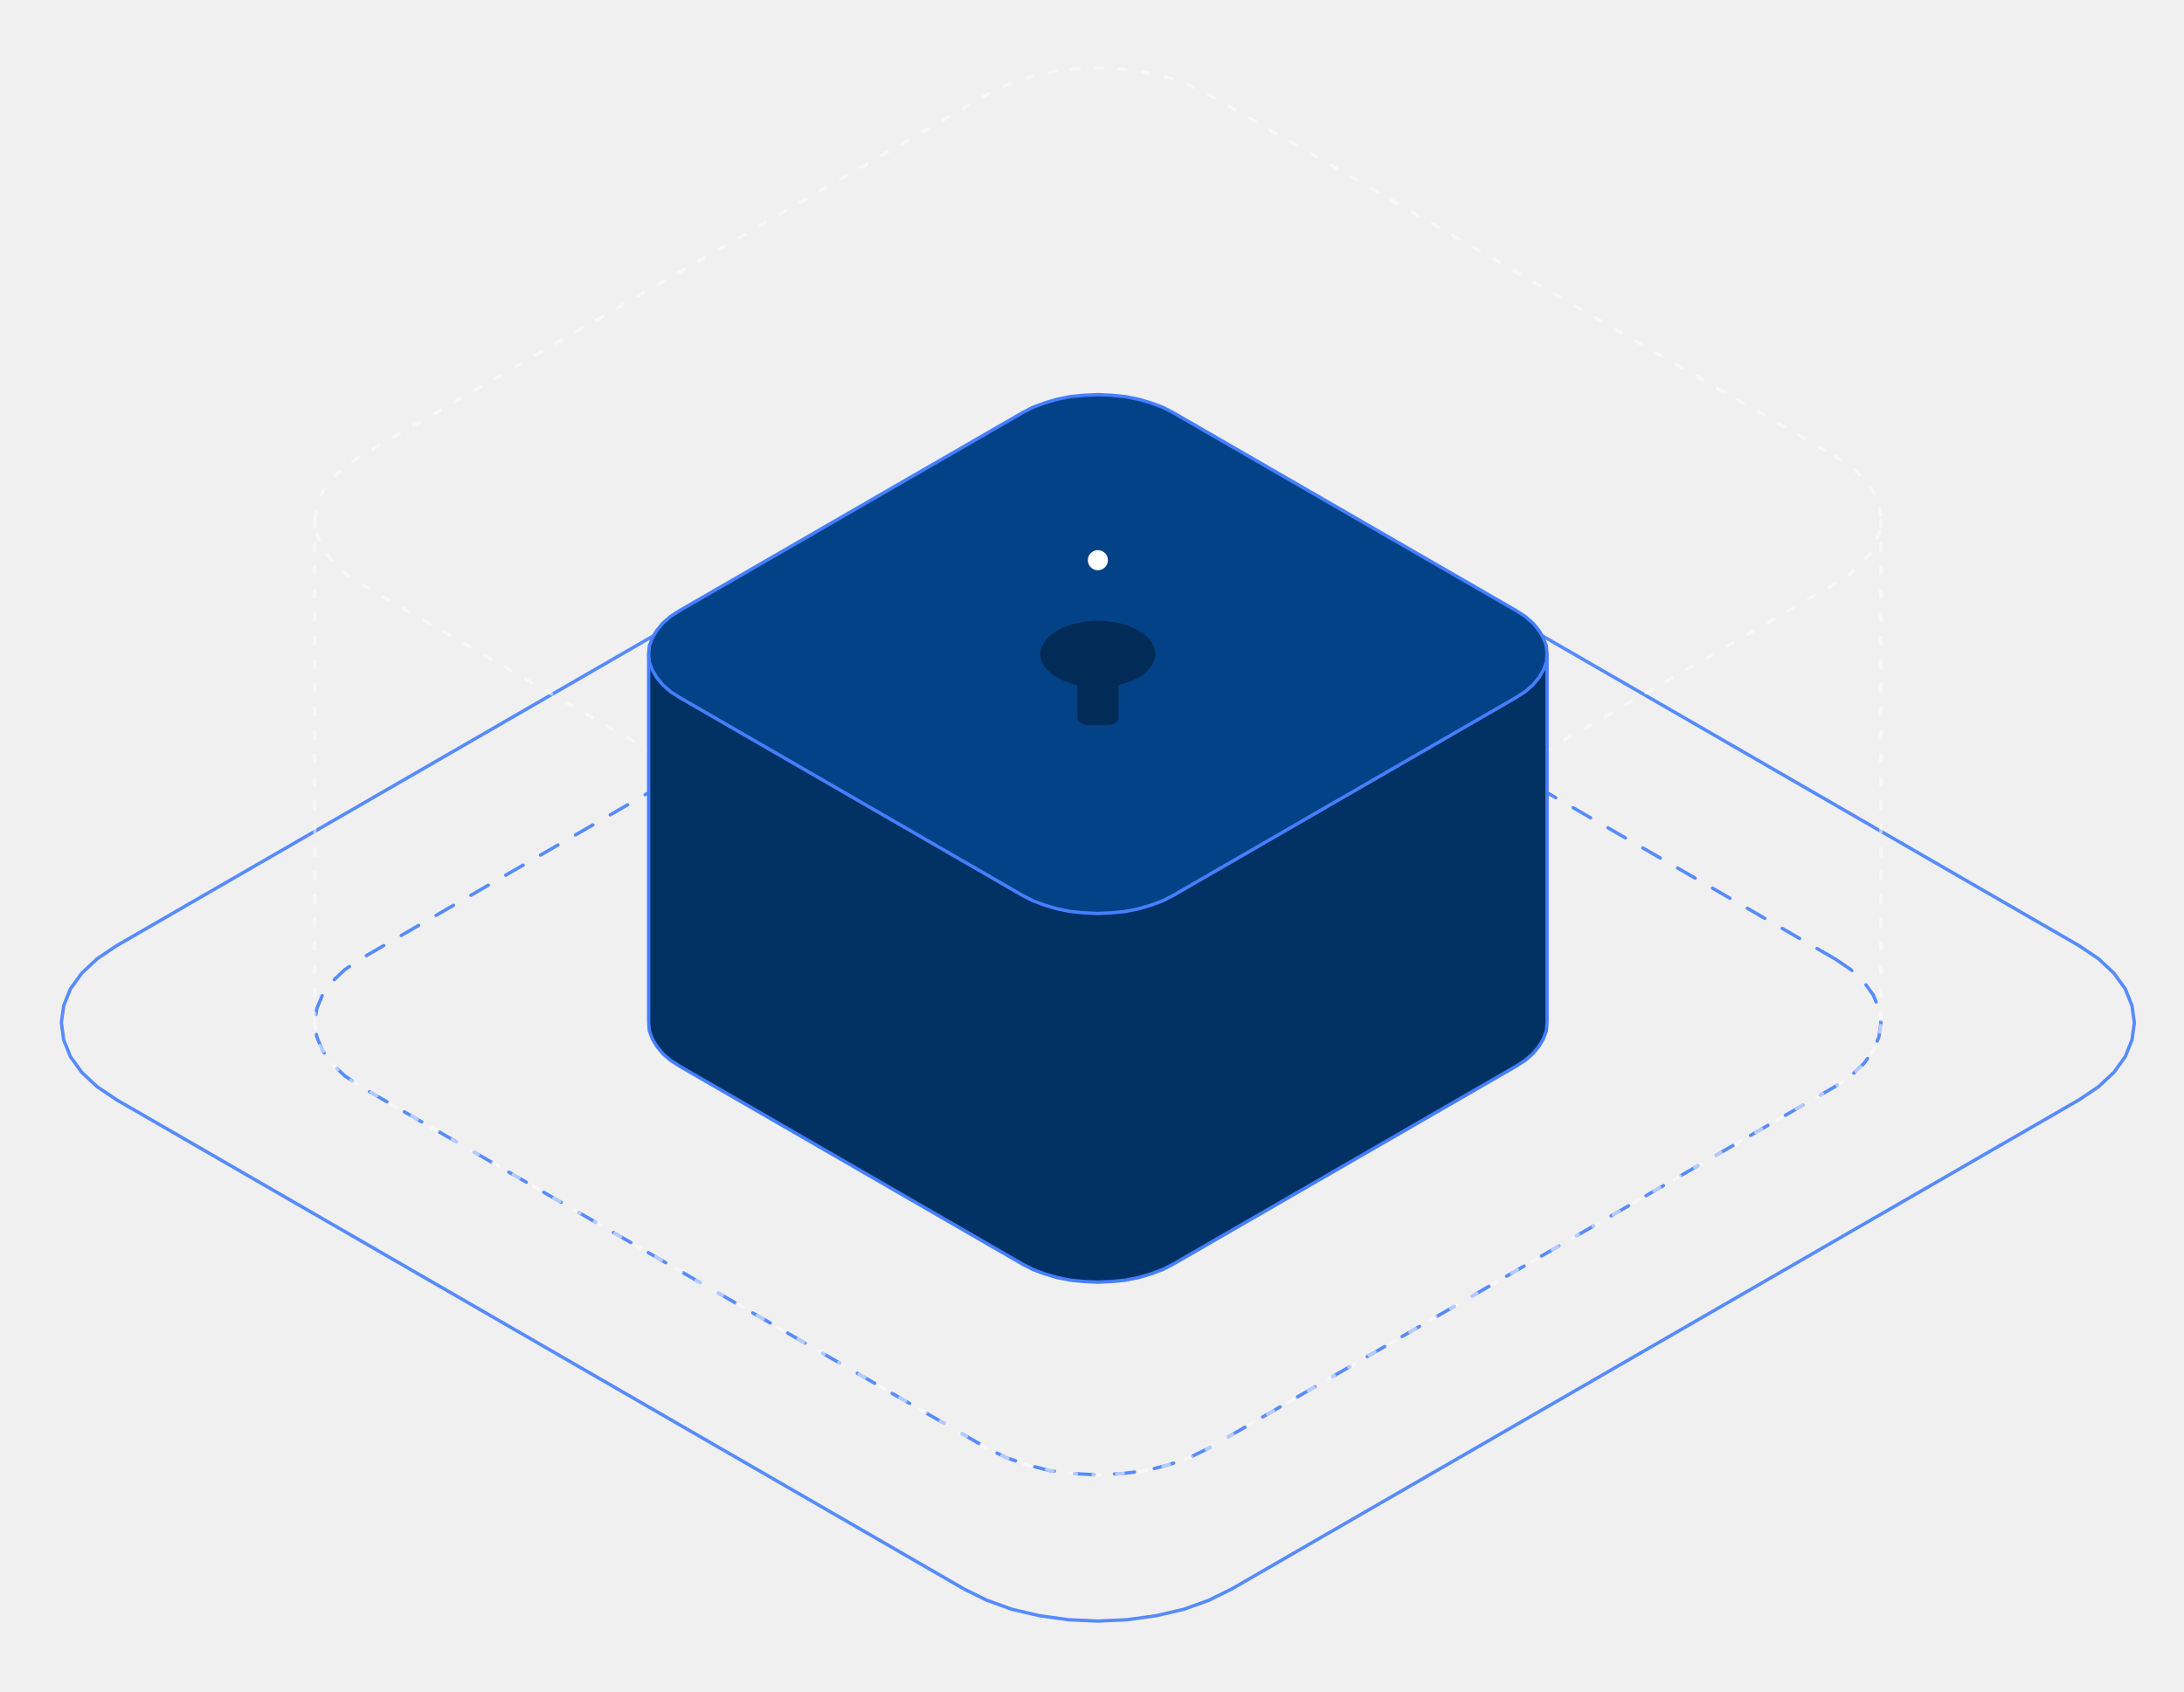
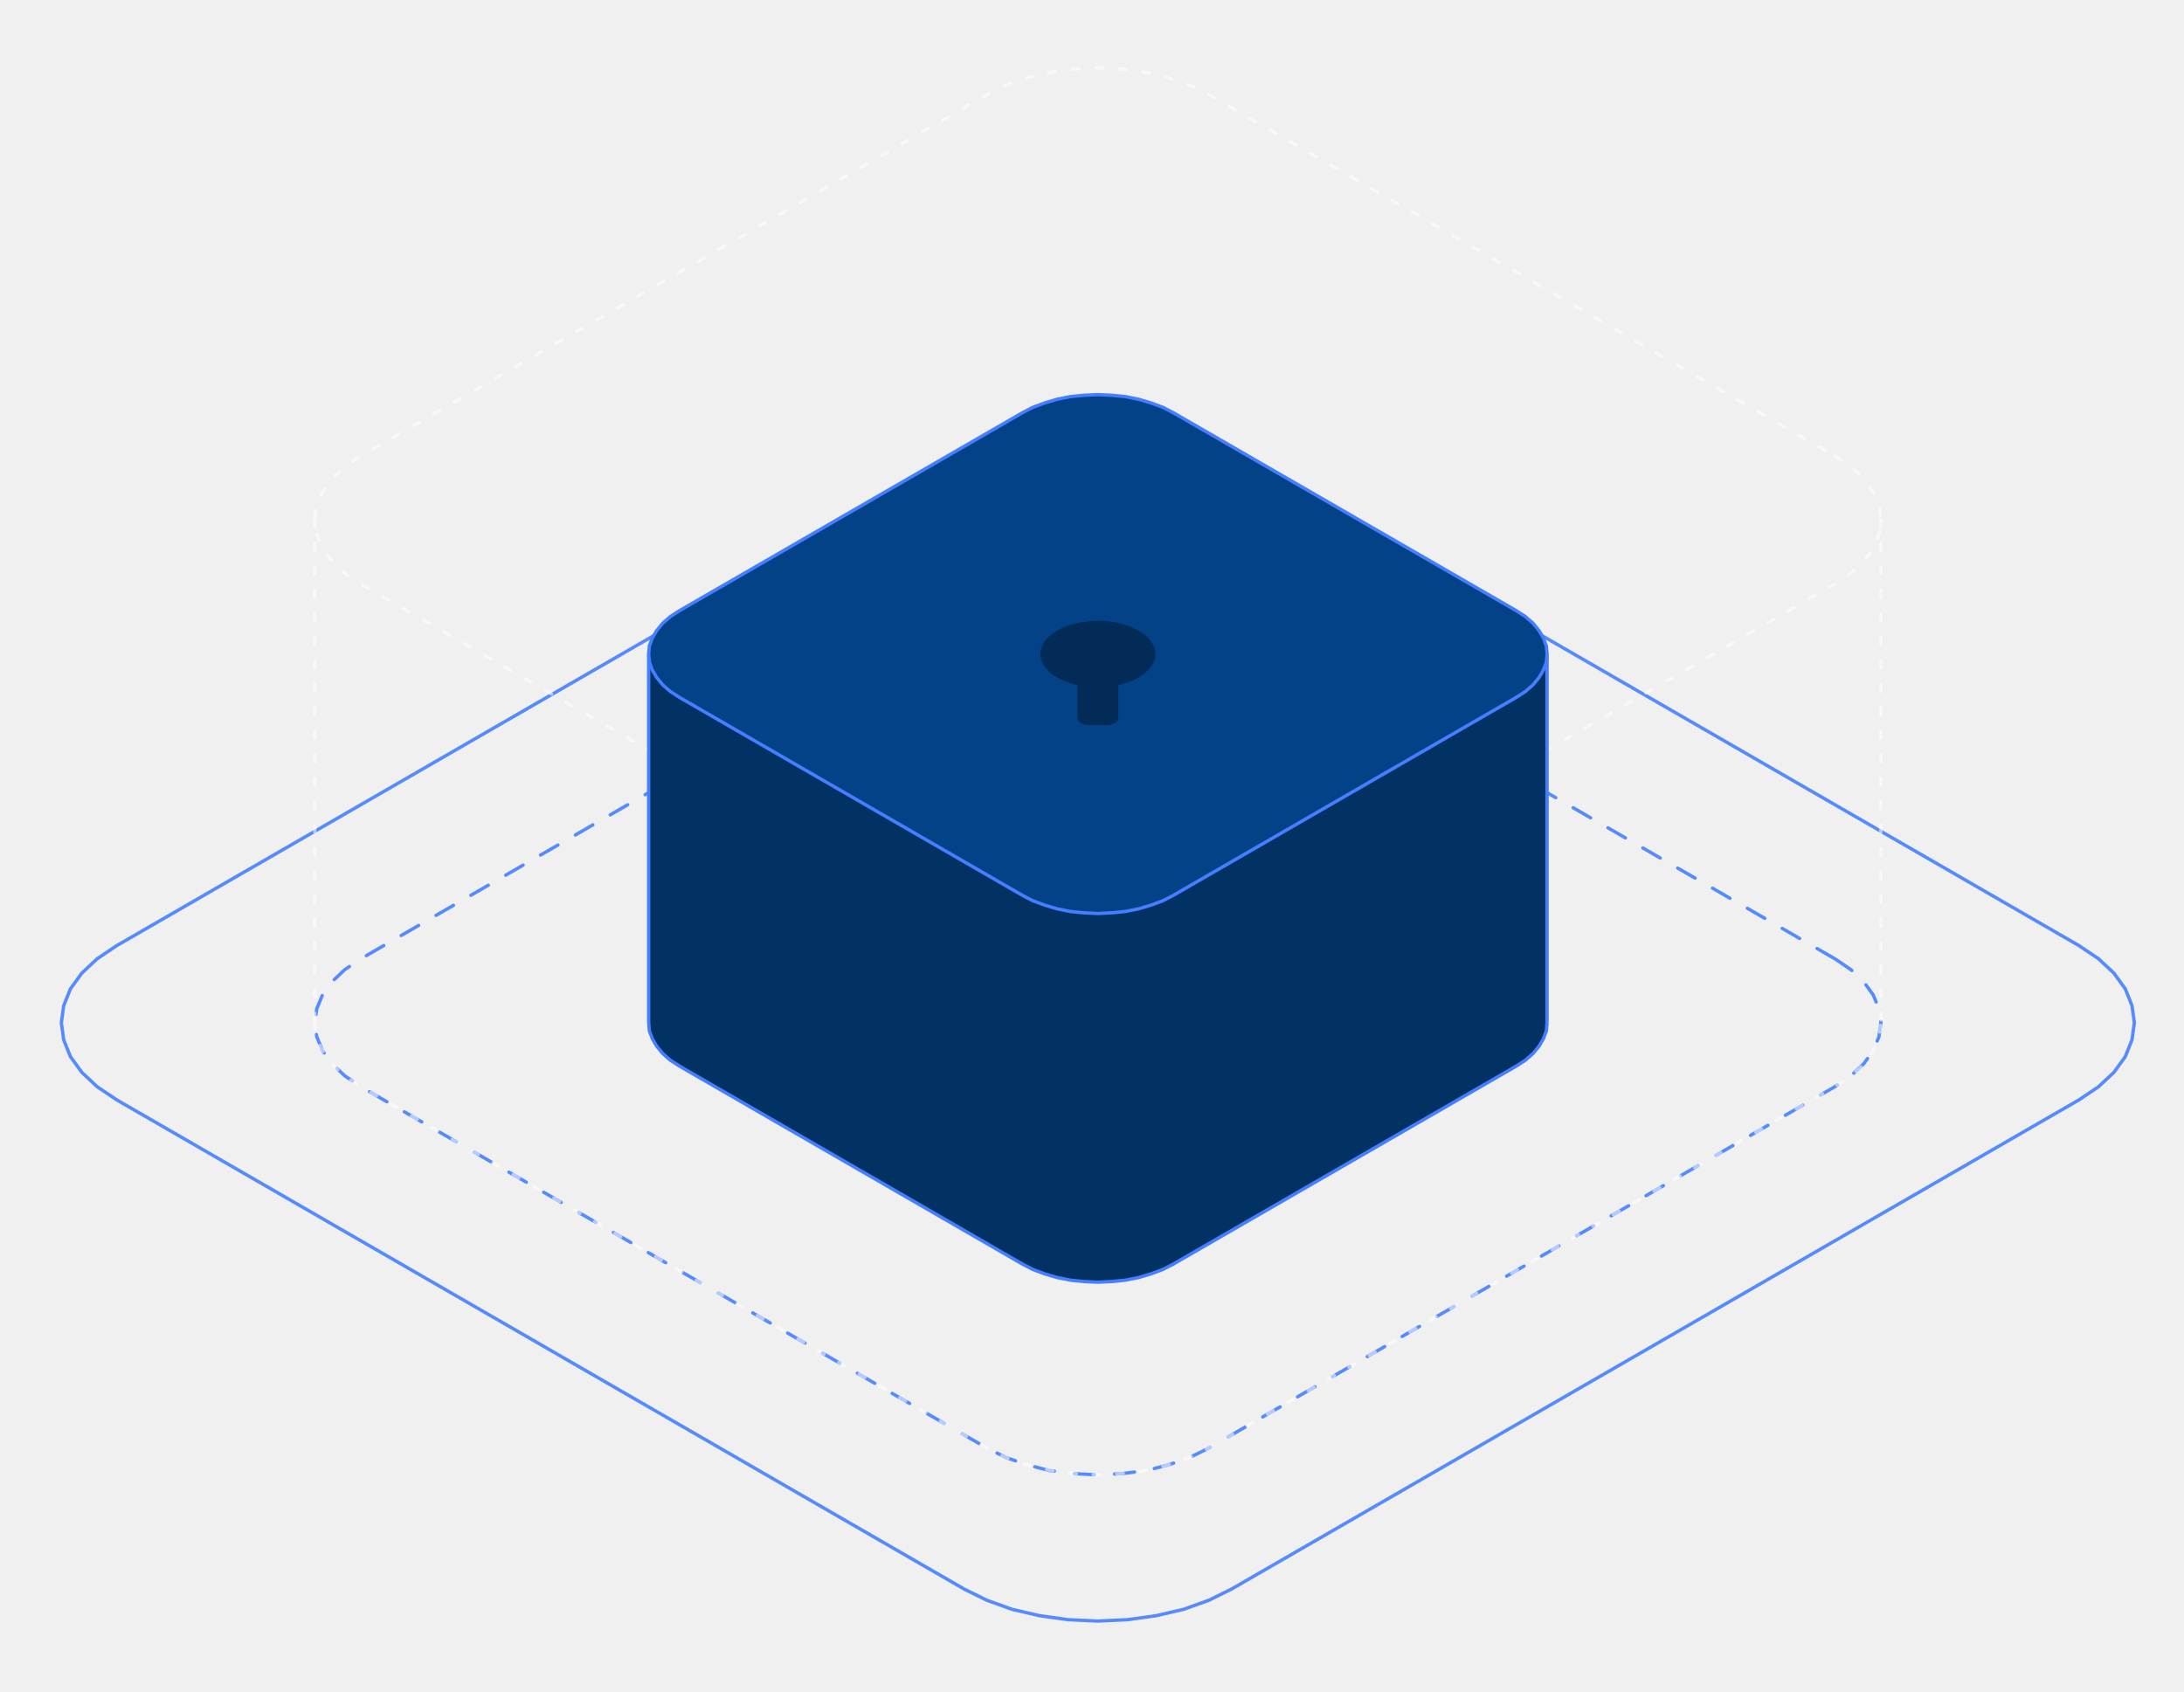
<svg xmlns="http://www.w3.org/2000/svg" preserveAspectRatio="none" overflow="visible" style="display: block;" width="757.813" height="587" viewBox="0 0 757.813 587" fill="none">
  <g id="sol3-cyber-transparente 1">
    <g class="fc-base">
      <path id="Vector" opacity="0.9" d="M721.392 328.159L728.138 332.695L733.489 337.697L737.443 343.163L739.77 348.979L740.584 354.911L739.77 360.843L737.443 366.659L733.489 372.126L728.138 377.128L721.392 381.664L427.23 551.484L419.437 555.323L410.713 558.463L401.175 560.673L391.172 562.069L380.937 562.534L370.701 562.069L360.698 560.673L351.16 558.463L342.436 555.323L334.643 551.484L40.481 381.664L33.735 377.128L28.384 372.126L24.43 366.659L22.103 360.843L21.289 354.911L22.103 348.979L24.43 343.163L28.384 337.697L33.735 332.695L40.481 328.159L334.643 158.338L342.436 154.5L351.16 151.359L360.698 149.149L370.701 147.753L380.937 147.288L391.172 147.753L401.175 149.149L410.713 151.359L419.437 154.5L427.23 158.338L721.392 328.159Z" stroke="#457FFF" stroke-width="1.163" />
    </g>
    <g class="fc-wave">
      <path id="Vector_2" opacity="0.9" d="M636.834 332.811L642.3 336.533L646.72 340.721L649.977 345.257L651.955 350.026L652.652 354.911L651.955 359.796L649.977 364.565L646.72 369.102L642.3 373.289L636.834 377.011L419.207 502.632L412.81 505.772L405.482 508.331L397.689 510.309L389.431 511.355L380.94 511.821L372.448 511.355L364.19 510.309L356.397 508.331L349.069 505.772L342.672 502.632L125.045 377.011L119.579 373.289L115.159 369.102L111.902 364.565L109.924 359.796L109.227 354.911L109.924 350.026L111.902 345.257L115.159 340.721L119.579 336.533L125.045 332.811L342.672 207.191L349.069 204.05L356.397 201.491L364.19 199.514L372.448 198.467L380.94 198.002L389.431 198.467L397.689 199.514L405.482 201.491L412.81 204.05L419.207 207.191L636.834 332.811Z" stroke="#457FFF" stroke-width="1.163" stroke-linecap="round" stroke-dasharray="6.98 6.98" />
    </g>
    <g class="fc-cage">
      <path id="Vector_4" opacity="0.55" d="M109.227 354.911L109.692 358.982L111.088 363.053L113.298 366.891L116.438 370.497L120.393 373.987L125.045 377.011L342.672 502.632L348.022 505.307L353.838 507.633L360.235 509.378L366.982 510.774L373.844 511.472L380.94 511.821L388.035 511.472L394.897 510.774L401.644 509.378L408.041 507.633L413.857 505.307L419.207 502.632L636.834 377.011L641.486 373.987L645.441 370.497L648.581 366.891L650.791 363.053L652.187 358.982L652.652 354.911" stroke="white" stroke-width="1.163" stroke-linecap="round" stroke-dasharray="2.33 5.82" />
      <path id="Vector_5" opacity="0.55" d="M109.227 180.438V354.911M652.652 180.438V354.911" stroke="white" stroke-width="1.163" stroke-linecap="round" stroke-dasharray="2.33 5.82" />
      <path id="Vector_6" opacity="0.55" d="M636.834 158.338L641.486 161.363L645.441 164.852L648.581 168.458L650.791 172.296L652.187 176.367L652.652 180.438L652.187 184.509L650.791 188.58L648.581 192.419L645.441 196.025L641.486 199.514L636.834 202.538L419.207 328.159L413.857 330.834L408.041 333.16L401.644 334.905L394.897 336.301L388.035 336.999L380.94 337.348L373.844 336.999L366.982 336.301L360.235 334.905L353.838 333.16L348.022 330.834L342.672 328.159L125.045 202.538L120.393 199.514L116.438 196.025L113.298 192.419L111.088 188.58L109.692 184.509L109.227 180.438L109.692 176.367L111.088 172.296L113.298 168.458L116.438 164.852L120.393 161.363L125.045 158.338L342.672 32.718L348.022 30.042L353.838 27.716L360.235 25.971L366.982 24.576L373.844 23.878L380.94 23.529L388.035 23.878L394.897 24.576L401.644 25.971L408.041 27.716L413.857 30.042L419.207 32.718L636.834 158.338Z" stroke="white" stroke-width="1.163" stroke-linecap="round" stroke-dasharray="2.33 5.82" />
    </g>
    <g class="fc-box">
      <path id="Vector_7" d="M225.078 226.964V354.911L225.311 357.703L226.358 360.494L227.87 363.053L229.963 365.612L232.639 367.939L235.895 370.032L354.77 438.658L358.376 440.519L362.447 442.032L366.75 443.311L371.403 444.242L376.056 444.707L380.941 444.939L385.826 444.707L390.479 444.242L395.131 443.311L399.435 442.032L403.506 440.519L407.112 438.658L525.986 370.032L529.243 367.939L531.918 365.612L534.012 363.053L535.524 360.494L536.571 357.703L536.804 354.911V226.964H225.078Z" fill="#023164" />
      <path id="Vector_8" d="M225.078 354.911L225.311 357.703L226.358 360.494L227.87 363.053L229.963 365.612L232.639 367.938L235.895 370.032L354.77 438.658L358.376 440.519L362.447 442.031L366.75 443.311L371.403 444.241L376.056 444.707L380.941 444.939L385.826 444.707L390.479 444.241L395.131 443.311L399.435 442.031L403.506 440.519L407.112 438.658L525.986 370.032L529.243 367.938L531.918 365.612L534.012 363.053L535.524 360.494L536.571 357.703L536.804 354.911" stroke="#457FFF" stroke-width="1.163" />
      <path id="Vector_9" d="M225.078 226.964V354.911M536.804 226.964V354.911" stroke="#457FFF" stroke-width="1.163" />
      <path id="Vector_10" d="M525.986 211.843L529.243 213.937L531.918 216.263L534.012 218.822L535.524 221.381L536.571 224.173L536.804 226.964L536.571 229.756L535.524 232.547L534.012 235.106L531.918 237.665L529.243 239.992L525.986 242.085L407.112 310.711L403.506 312.572L399.435 314.085L395.131 315.364L390.479 316.294L385.826 316.76L380.941 316.992L376.056 316.76L371.403 316.294L366.75 315.364L362.447 314.085L358.376 312.572L354.77 310.711L235.895 242.085L232.639 239.992L229.963 237.665L227.87 235.106L226.358 232.547L225.311 229.756L225.078 226.964L225.311 224.173L226.358 221.381L227.87 218.822L229.963 216.263L232.639 213.937L235.895 211.843L354.77 143.217L358.376 141.356L362.447 139.844L366.75 138.564L371.403 137.634L376.056 137.169L380.941 136.936L385.826 137.169L390.479 137.634L395.131 138.564L399.435 139.844L403.506 141.356L407.112 143.217L525.986 211.843Z" fill="#034287" stroke="#457FFF" stroke-width="1.163" />
    </g>
-     <g class="fc-dot">
-       <path id="Vector_3" d="M380.943 197.885C382.87 197.885 384.432 196.323 384.432 194.396C384.432 192.469 382.87 190.906 380.943 190.906C379.015 190.906 377.453 192.469 377.453 194.396C377.453 196.323 379.015 197.885 380.943 197.885Z" fill="white" />
-     </g>
    <g class="fc-lock">
      <g id="Group">
        <path id="Vector_11" d="M366.835 235.107C374.624 239.603 387.251 239.603 395.04 235.107C402.829 230.61 402.829 223.319 395.04 218.823C387.251 214.326 374.624 214.326 366.835 218.823C359.046 223.319 359.046 230.61 366.835 235.107Z" fill="#022B57" />
        <path id="Vector_12" d="M383.785 230.255H378.086C375.726 230.255 373.812 231.359 373.812 232.722V249.172C373.812 250.534 375.726 251.639 378.086 251.639H383.785C386.145 251.639 388.058 250.534 388.058 249.172V232.722C388.058 231.359 386.145 230.255 383.785 230.255Z" fill="#022B57" />
      </g>
    </g>
  </g>
</svg>
